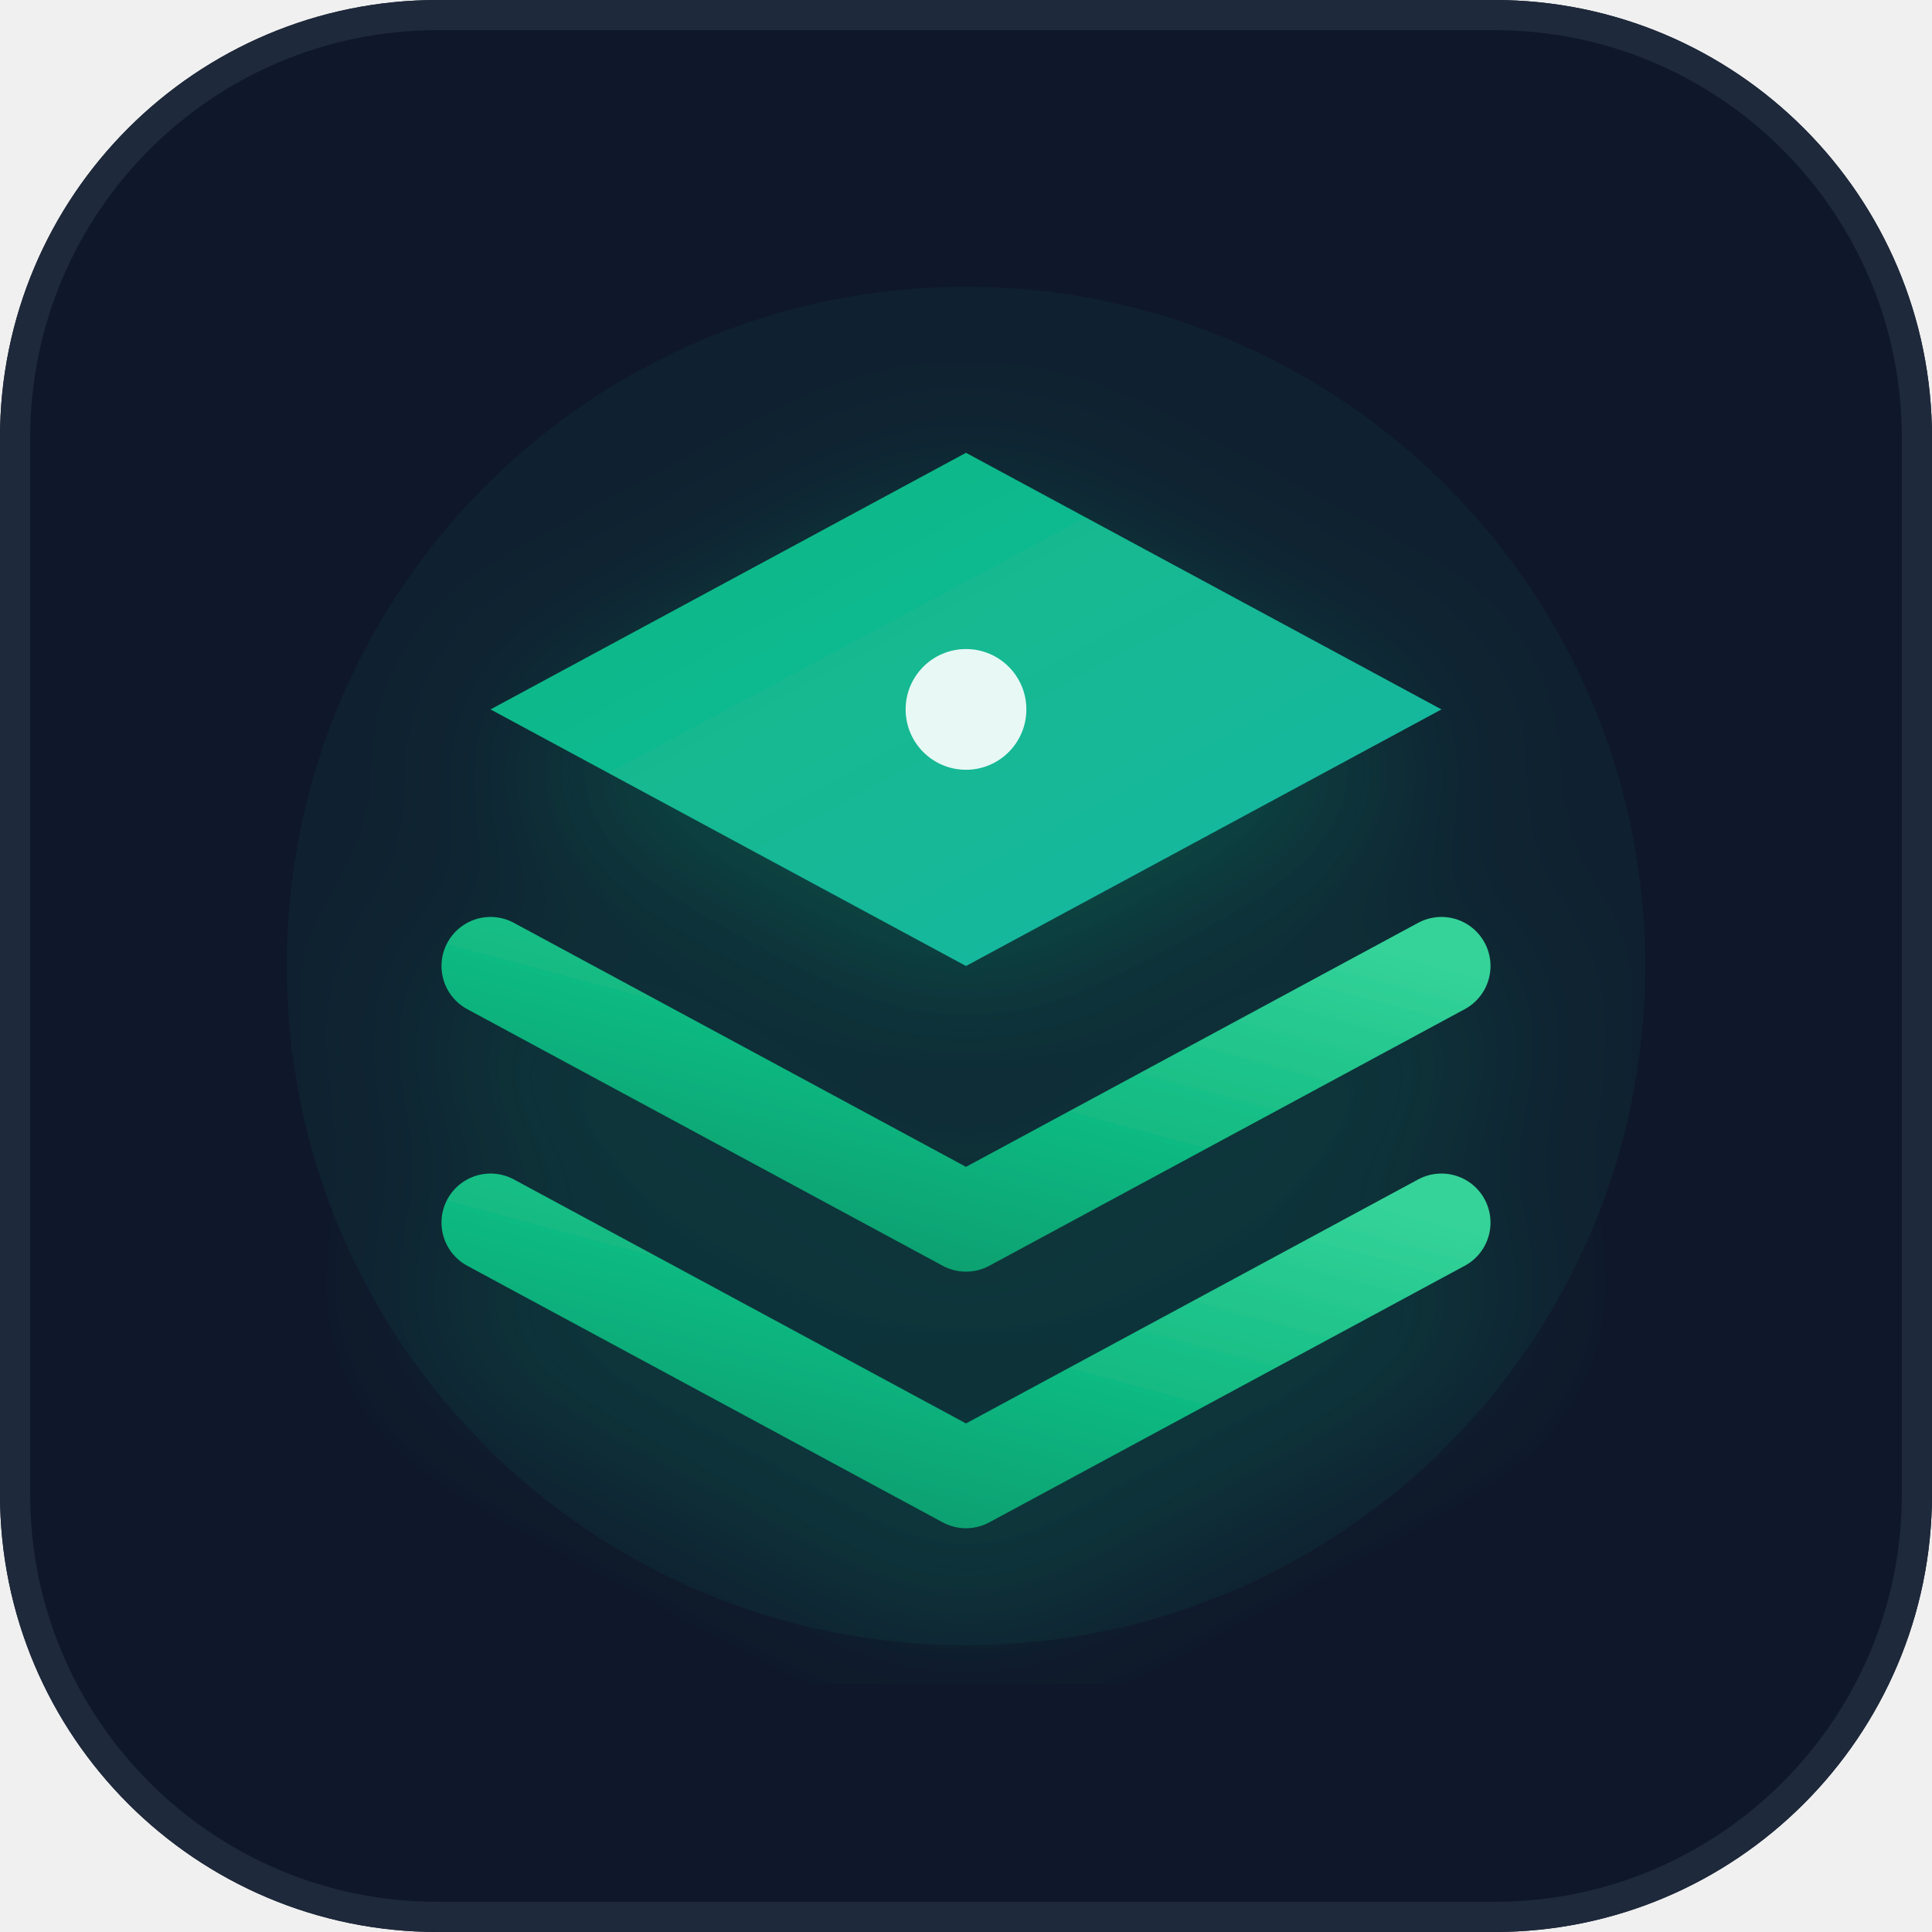
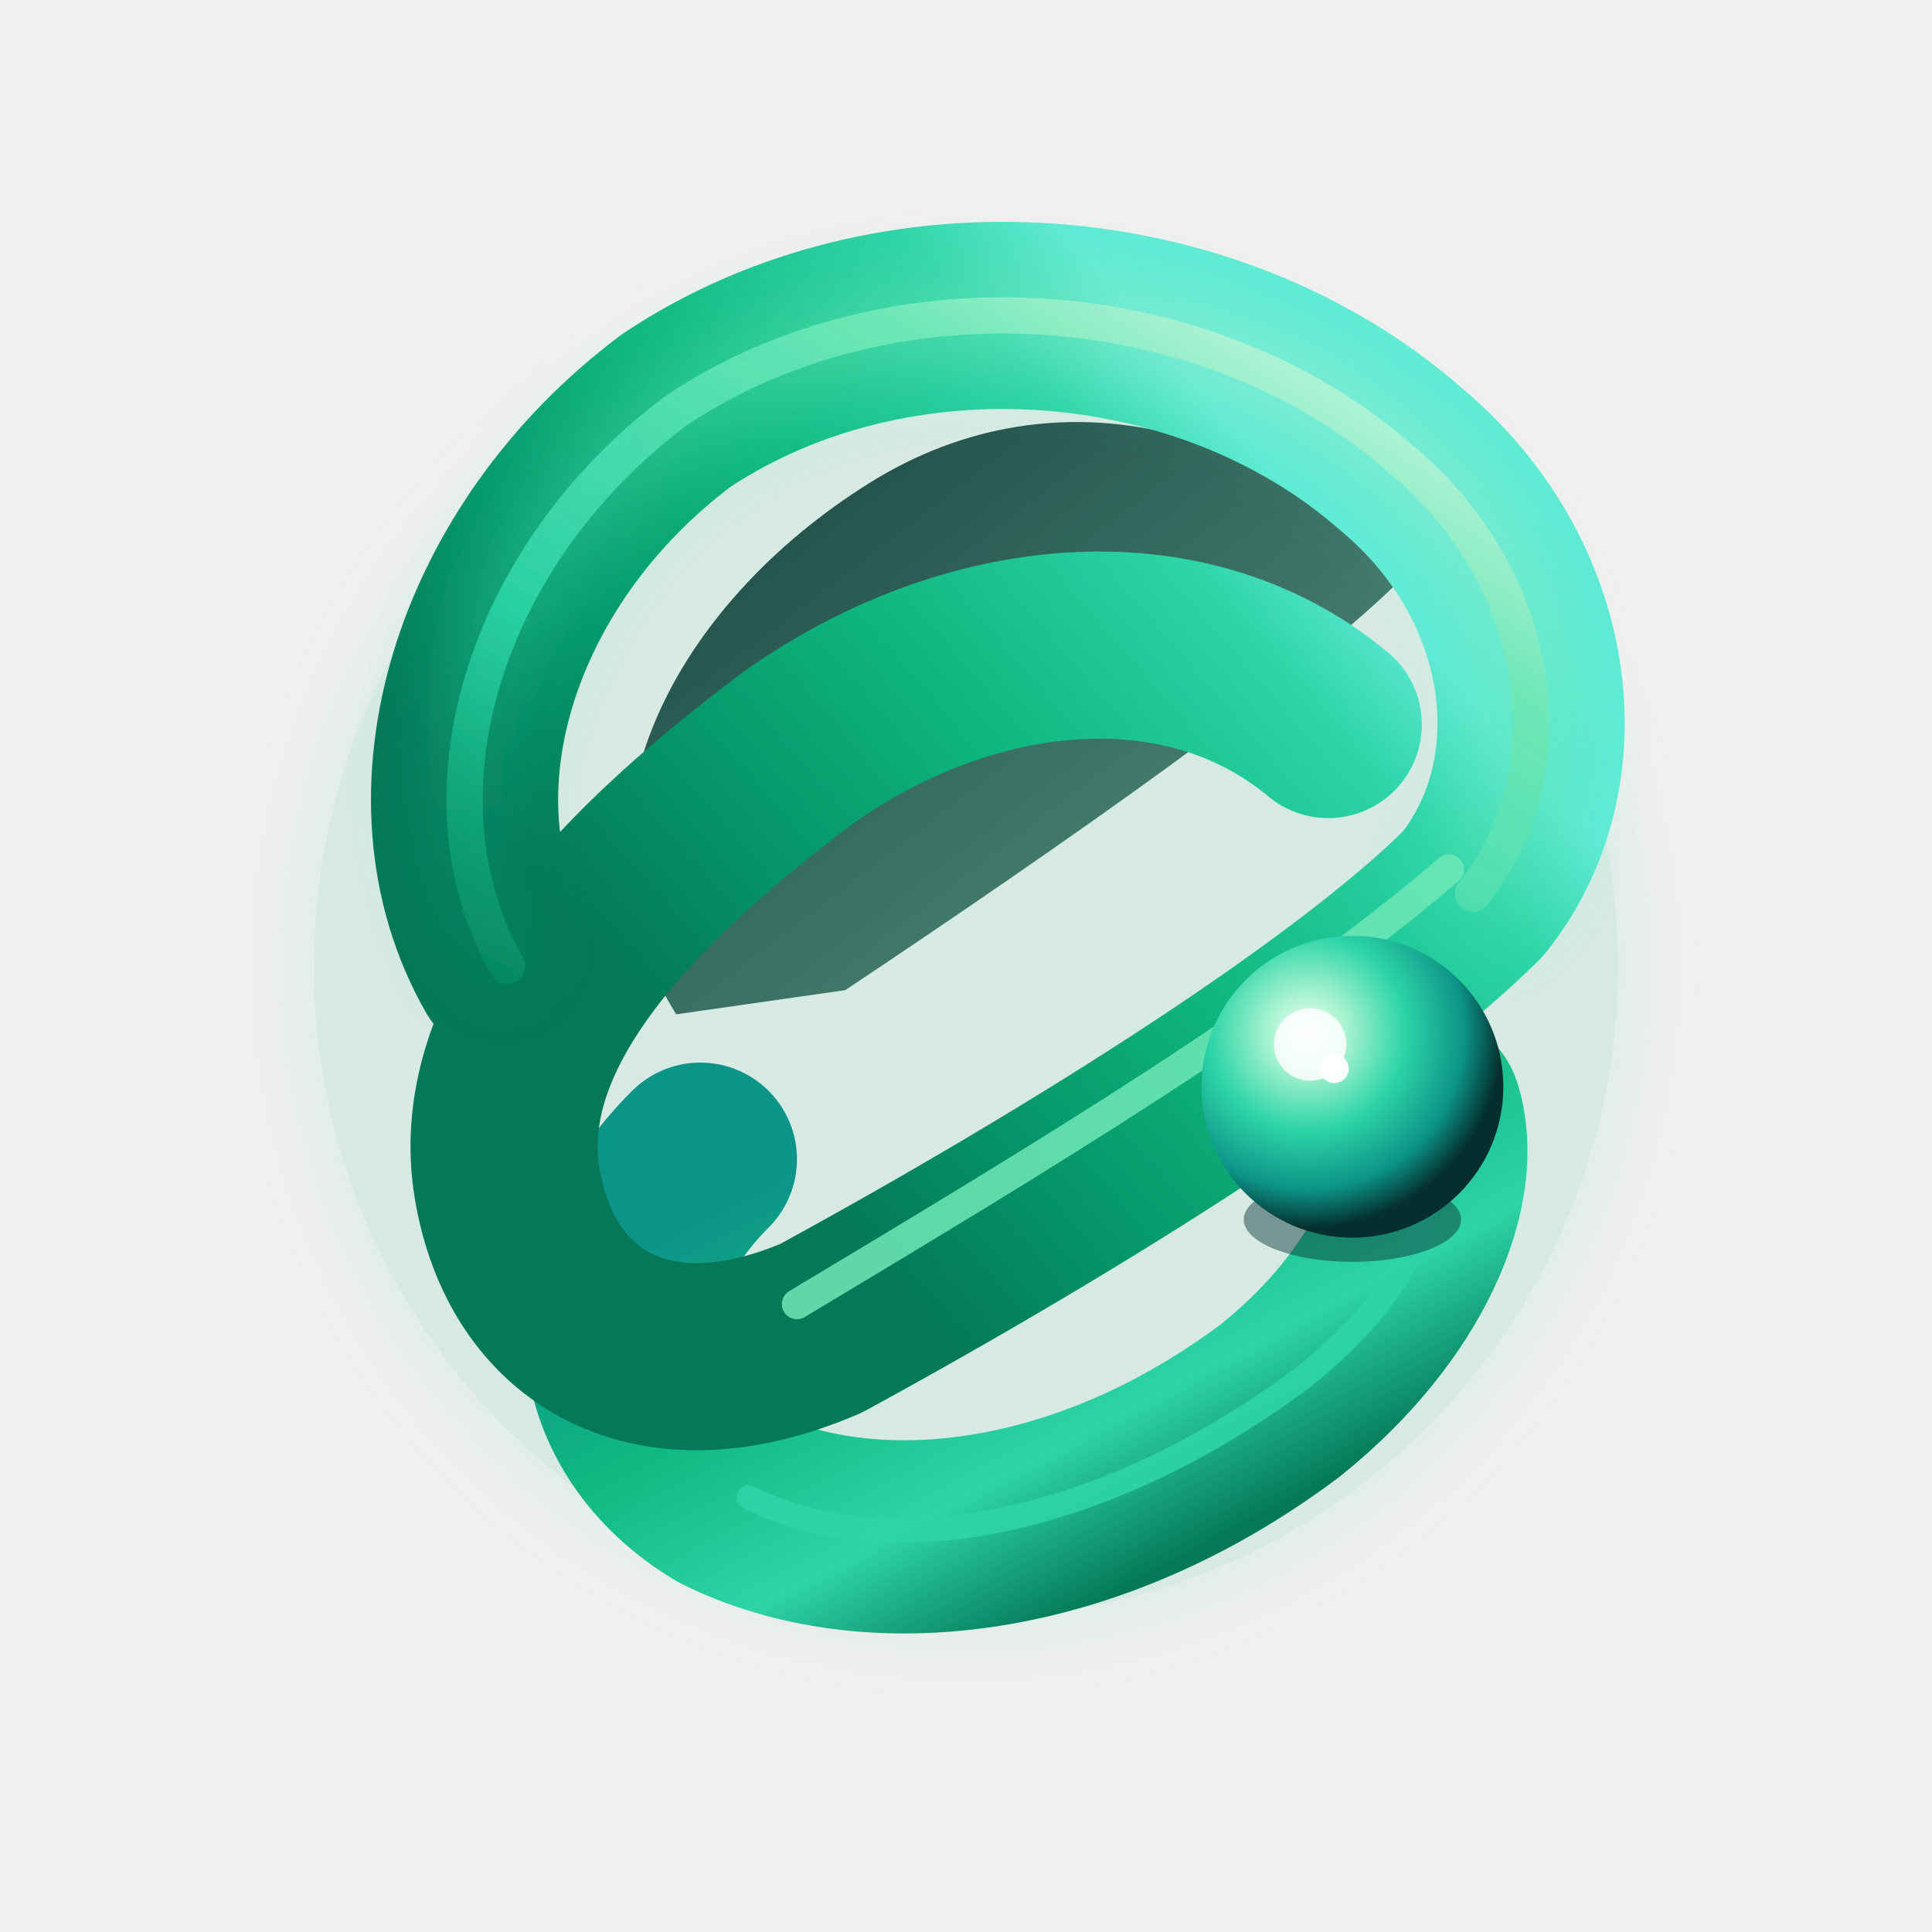
- <svg xmlns="http://www.w3.org/2000/svg" viewBox="0 0 512 512" width="512" height="512" fill="none">
+ <svg xmlns="http://www.w3.org/2000/svg" viewBox="0 0 160 160" width="160" height="160" fill="none">
  <defs>
-     <linearGradient id="icon-grad" x1="0%" y1="100%" x2="100%" y2="0%">
-       <stop offset="0%" stop-color="#059669" />
-       <stop offset="50%" stop-color="#10b981" />
-       <stop offset="100%" stop-color="#34d399" />
+     <filter id="sym-glow" x="-30%" y="-30%" width="160%" height="160%">
+       <feGaussianBlur stdDeviation="3.5" result="blur" />
+       <feComposite in="SourceGraphic" in2="blur" operator="over" />
+     </filter>
+     <linearGradient id="sym-top-surf" x1="20%" y1="70%" x2="80%" y2="20%">
+       <stop offset="0%" stop-color="#047857" />
+       <stop offset="25%" stop-color="#059669" />
+       <stop offset="55%" stop-color="#10B981" />
+       <stop offset="85%" stop-color="#2DD4A7" />
+       <stop offset="100%" stop-color="#5EEAD4" />
    </linearGradient>
-     <linearGradient id="icon-top" x1="0%" y1="0%" x2="100%" y2="100%">
-       <stop offset="0%" stop-color="#10b981" />
-       <stop offset="100%" stop-color="#14b8a6" />
+     <linearGradient id="sym-diag-surf" x1="10%" y1="90%" x2="90%" y2="20%">
+       <stop offset="0%" stop-color="#064E3B" />
+       <stop offset="30%" stop-color="#0D9488" />
+       <stop offset="65%" stop-color="#10B981" />
+       <stop offset="90%" stop-color="#2DD4A7" />
+       <stop offset="100%" stop-color="#6EE7B7" />
    </linearGradient>
-     <filter id="icon-glow" x="-20%" y="-20%" width="140%" height="140%">
-       <feDropShadow dx="0" dy="16" stdDeviation="24" flood-color="#10b981" flood-opacity="0.3" />
-     </filter>
+     <linearGradient id="sym-cradle-surf" x1="15%" y1="20%" x2="85%" y2="90%">
+       <stop offset="0%" stop-color="#0D9488" />
+       <stop offset="35%" stop-color="#10B981" />
+       <stop offset="70%" stop-color="#2DD4A7" />
+       <stop offset="100%" stop-color="#047857" />
+     </linearGradient>
+     <linearGradient id="sym-inner-shadow" x1="0%" y1="0%" x2="100%" y2="100%">
+       <stop offset="0%" stop-color="#042F2E" stop-opacity="0.9" />
+       <stop offset="70%" stop-color="#064E3B" stop-opacity="0.7" />
+       <stop offset="100%" stop-color="#0F766E" stop-opacity="0.2" />
+     </linearGradient>
+     <linearGradient id="sym-rim-glow" x1="0%" y1="100%" x2="100%" y2="0%">
+       <stop offset="0%" stop-color="#10B981" stop-opacity="0.2" />
+       <stop offset="30%" stop-color="#2DD4A7" stop-opacity="0.9" />
+       <stop offset="70%" stop-color="#6EE7B7" stop-opacity="1" />
+       <stop offset="100%" stop-color="#F0FDF4" stop-opacity="0.95" />
+     </linearGradient>
+     <radialGradient id="sym-sphere-grad" cx="35%" cy="32%" r="65%">
+       <stop offset="0%" stop-color="#F0FDF4" />
+       <stop offset="20%" stop-color="#A7F3D0" />
+       <stop offset="50%" stop-color="#2DD4A7" />
+       <stop offset="80%" stop-color="#0D9488" />
+       <stop offset="100%" stop-color="#042F2E" />
+     </radialGradient>
  </defs>
-   <rect width="512" height="512" rx="116" fill="#0f172a" />
-   <rect x="4" y="4" width="504" height="504" rx="112" stroke="#1e293b" stroke-width="8" />
-   <circle cx="256" cy="256" r="180" fill="#10b981" opacity="0.06" />
-   <g filter="url(#icon-glow)">
-     <path d="M256 120L130 188L256 256L382 188L256 120Z" fill="url(#icon-top)" />
-     <path d="M130 256L256 324L382 256" stroke="url(#icon-grad)" stroke-width="26" stroke-linecap="round" stroke-linejoin="round" />
-     <path d="M130 324L256 392L382 324" stroke="url(#icon-grad)" stroke-width="26" stroke-linecap="round" stroke-linejoin="round" />
-     <circle cx="256" cy="188" r="16" fill="#ffffff" opacity="0.9" />
+   <circle cx="80" cy="80" r="54" fill="#10B981" opacity="0.12" filter="url(#sym-glow)" />
+   <g transform="translate(4, 2)">
+     <path d="M 52 82 C 42 66 52 48 68 38 C 84 28 102 34 112 46 C 104 54 84 68 66 80 Z" fill="url(#sym-inner-shadow)" />
+     <path d="M 54 94 C 44 104 46 116 56 122 C 68 128 86 126 102 114 C 112 106 116 96 114 90" stroke="url(#sym-cradle-surf)" stroke-width="16" stroke-linecap="round" stroke-linejoin="round" />
+     <path d="M 38 78 C 30 64 36 44 52 32 C 70 20 96 22 112 36 C 124 46 126 62 118 72 C 108 82 86 96 64 108 C 50 114 40 108 38 96 C 36 84 46 72 62 60 C 76 50 94 48 106 58" stroke="url(#sym-top-surf)" stroke-width="15.5" stroke-linecap="round" stroke-linejoin="round" />
+     <path d="M 38 78 C 30 64 36 44 52 32 C 70 20 96 22 112 36 C 124 46 126 62 118 72" stroke="url(#sym-rim-glow)" stroke-width="3" stroke-linecap="round" fill="none" filter="url(#sym-glow)" />
+     <path d="M 116 70 C 102 82 82 94 62 106" stroke="#6EE7B7" stroke-width="2.5" stroke-linecap="round" fill="none" opacity="0.85" />
+     <path d="M 58 122 C 70 128 88 124 104 112 C 114 104 116 96 114 90" stroke="#2DD4A7" stroke-width="2" stroke-linecap="round" fill="none" opacity="0.9" />
+     <g transform="translate(108, 88)">
+       <ellipse cx="0" cy="11" rx="9" ry="3.5" fill="#042F2E" opacity="0.45" />
+       <circle cx="0" cy="0" r="12.5" fill="url(#sym-sphere-grad)" />
+       <circle cx="-3.5" cy="-3.5" r="3" fill="#FFFFFF" opacity="0.85" />
+       <circle cx="-1.5" cy="-1.5" r="1.2" fill="#FFFFFF" opacity="0.95" />
+     </g>
  </g>
</svg>
